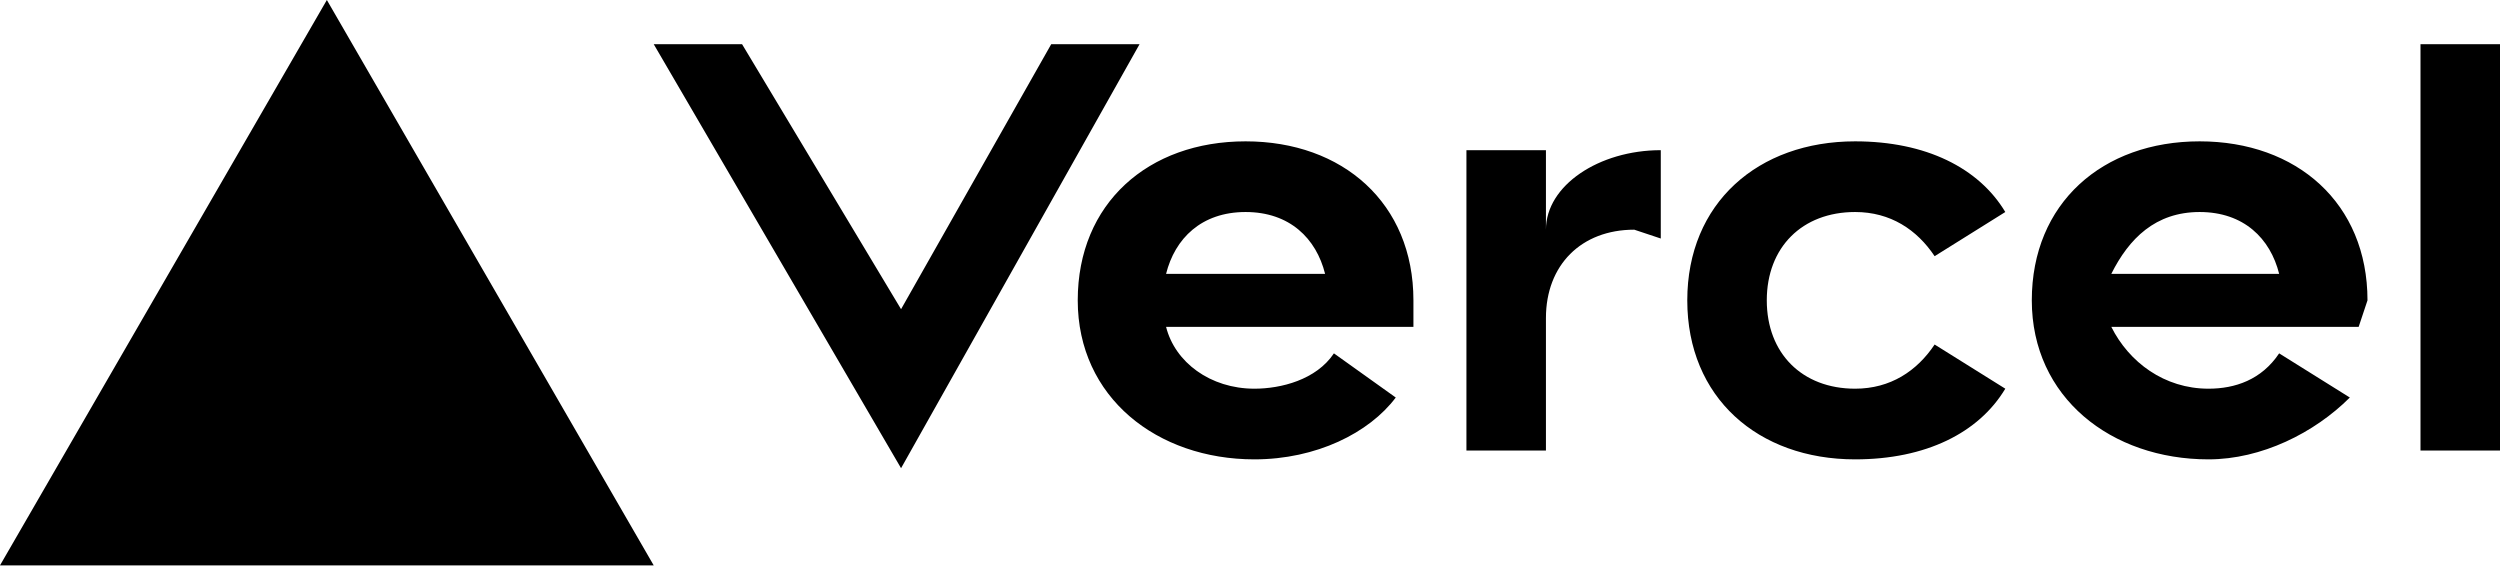
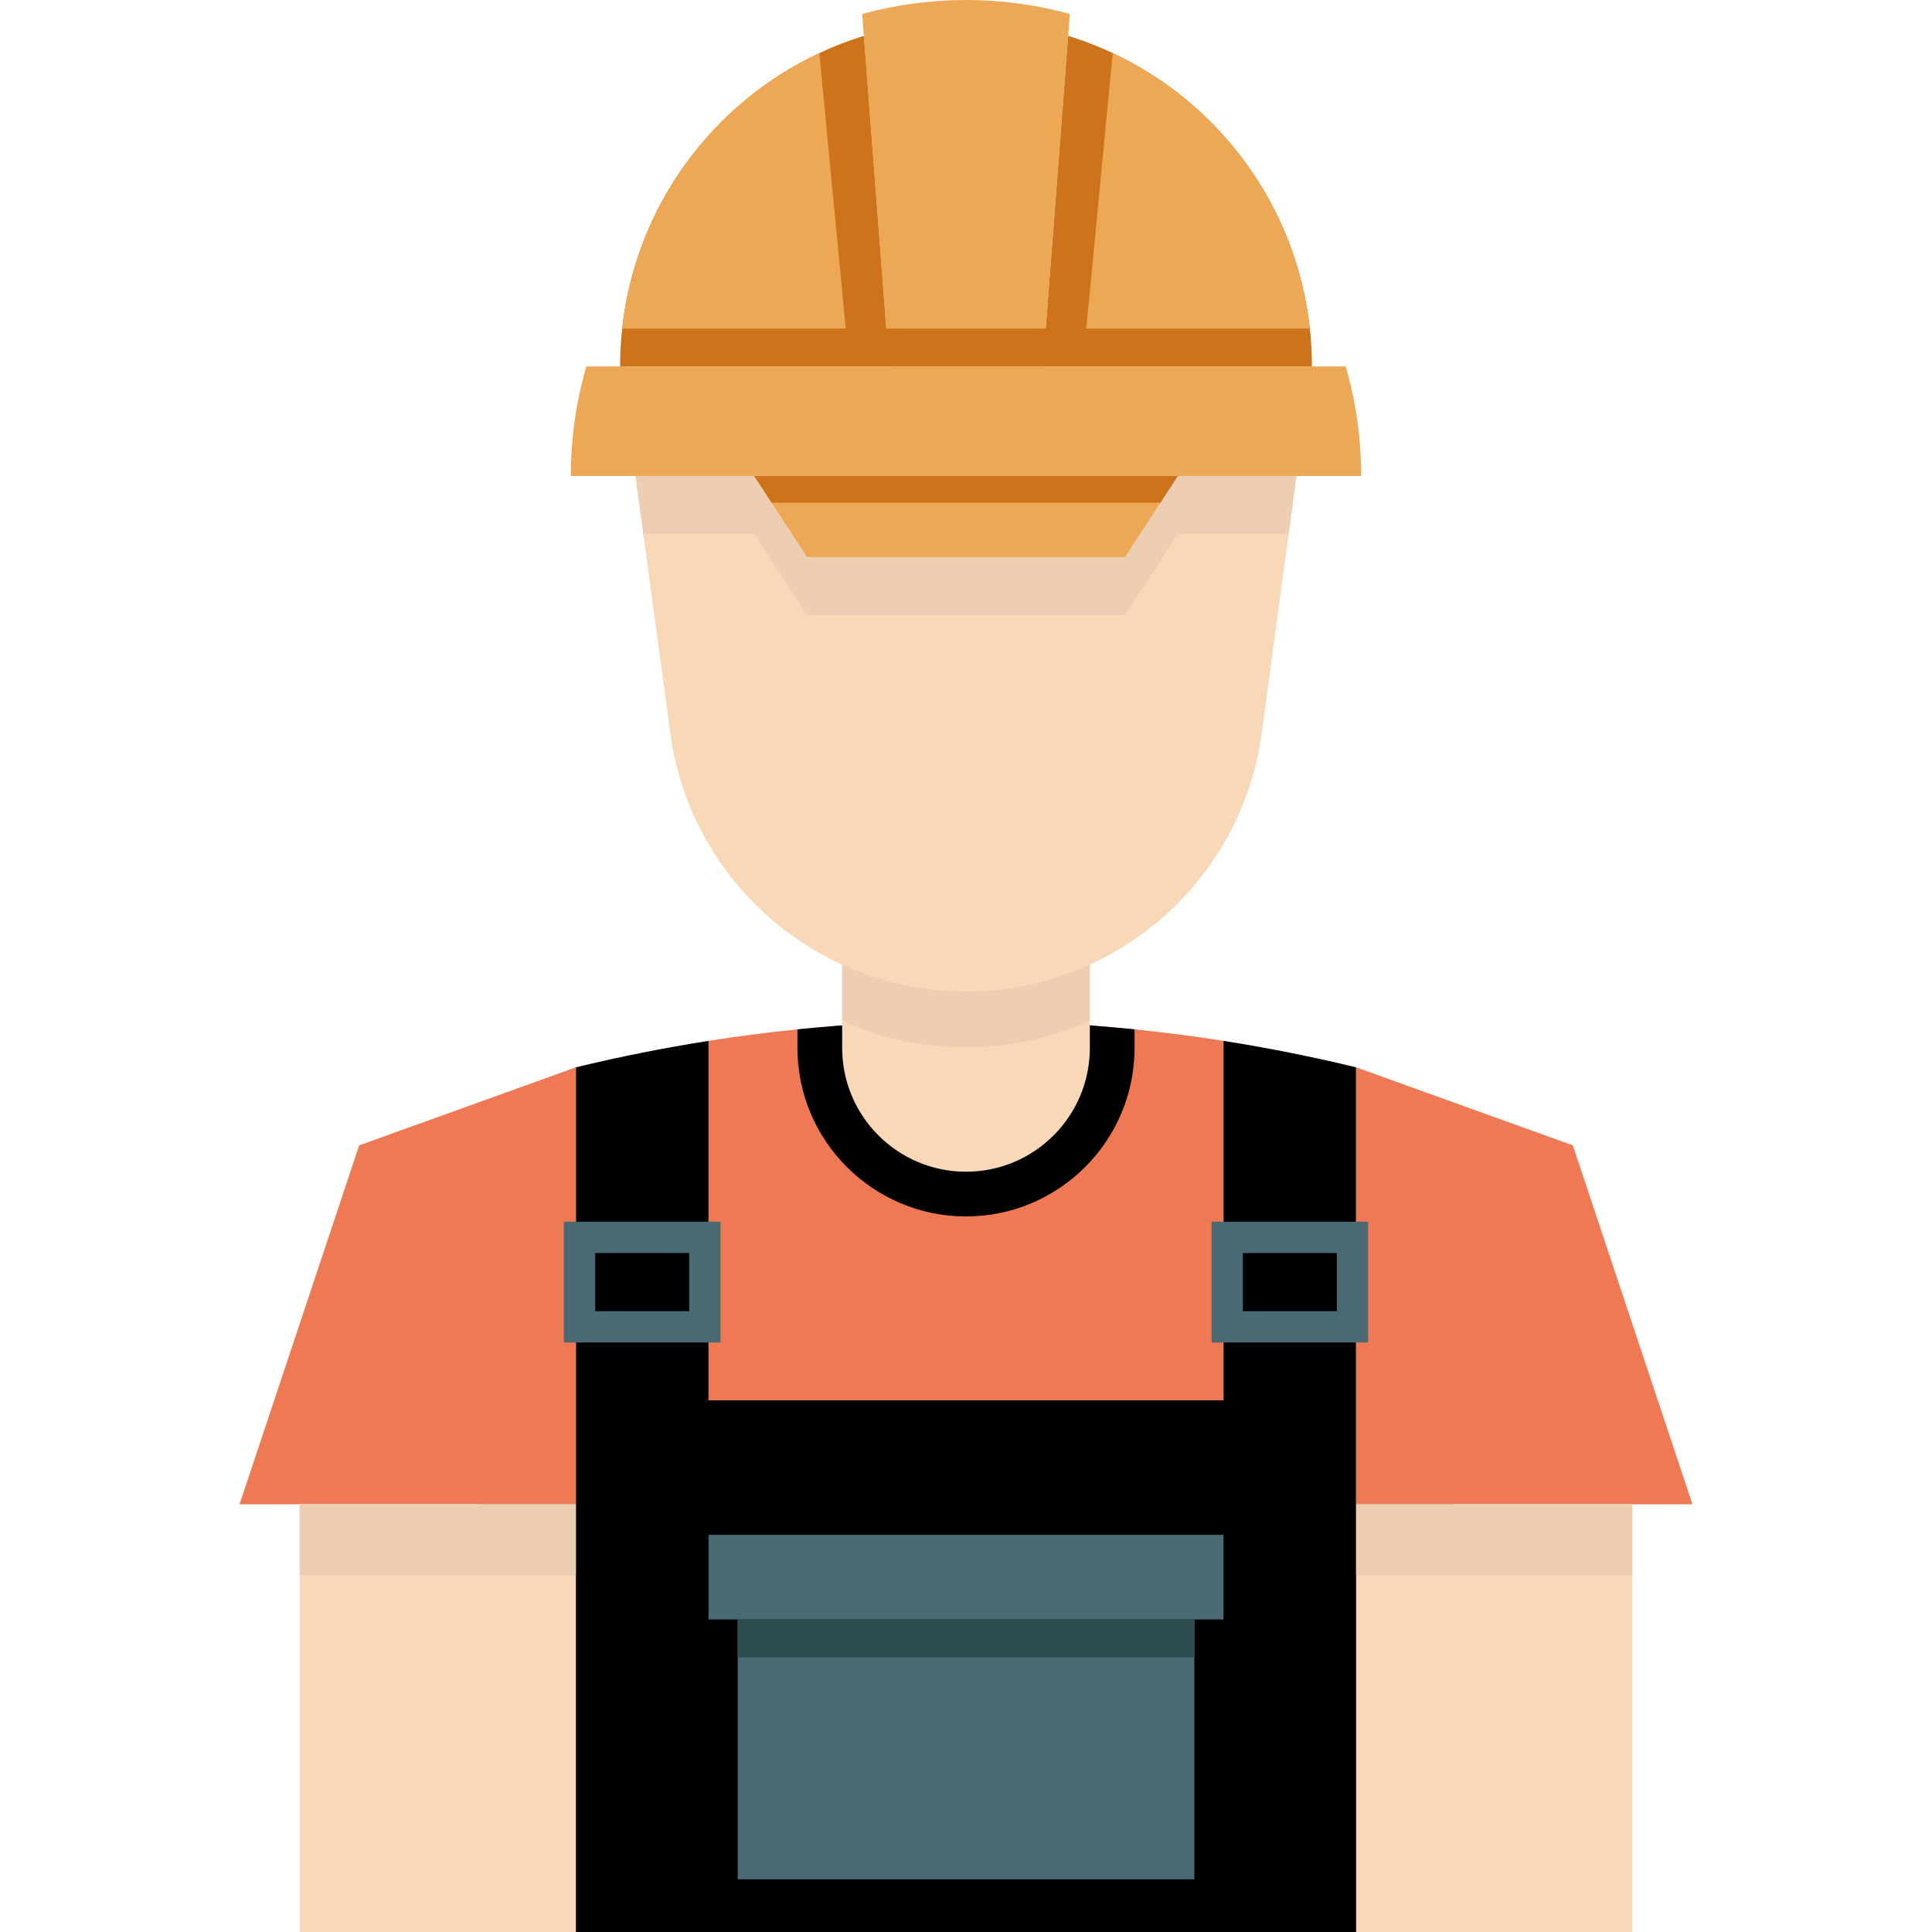
- <svg xmlns="http://www.w3.org/2000/svg" fill="none" viewBox="0 0 283 64">
-   <path fill="black" d="M141 16c-11 0-19 7-19 18s9 18 20 18c7 0 13-3 16-7l-7-5c-2 3-6 4-9 4-5 0-9-3-10-7h28v-3c0-11-8-18-19-18zm-9 15c1-4 4-7 9-7s8 3 9 7h-18zm117-15c-11 0-19 7-19 18s9 18 20 18c6 0 12-3 16-7l-8-5c-2 3-5 4-8 4-5 0-9-3-11-7h28l1-3c0-11-8-18-19-18zm-10 15c2-4 5-7 10-7s8 3 9 7h-19zm-39 3c0 6 4 10 10 10 4 0 7-2 9-5l8 5c-3 5-9 8-17 8-11 0-19-7-19-18s8-18 19-18c8 0 14 3 17 8l-8 5c-2-3-5-5-9-5-6 0-10 4-10 10zm83-29v46h-9V5h9zM37 0l37 64H0L37 0zm92 5-27 48L74 5h10l18 30 17-30h10zm59 12v10l-3-1c-6 0-10 4-10 10v15h-9V17h9v9c0-5 6-9 13-9z" />
+ <svg xmlns="http://www.w3.org/2000/svg" version="1.1" id="Capa_1" viewBox="0 0 431.891 431.891" xml:space="preserve" width="64px" height="64px" fill="#000000">
+   <g id="SVGRepo_#000000gCarrier" stroke-width="0" />
+   <g id="SVGRepo_tracerCarrier" stroke-linecap="round" stroke-linejoin="round" />
+   <g id="SVGRepo_iconCarrier">
+     <g>
+       <path style="fill:#EF7954;" d="M273.511,232.681v80.34h-115.12v-80.34c6.6-1.04,13.23-1.9,19.87-2.57 c25.06-2.57,50.31-2.57,75.37,0C260.271,230.781,266.901,231.641,273.511,232.681z" />
+       <path style="fill:#000000;" d="M303.155,336.274v-97.678c-9.818-2.377-19.704-4.352-29.644-5.915v80.34h-115.12v-80.34 c-9.941,1.563-19.834,3.538-29.654,5.915v97.678h-21.816v95.617h218.05v-95.617H303.155z" />
+       <path style="fill:#000000;" d="M253.631,230.111v4.13c0,20.78-16.9,37.69-37.68,37.69s-37.69-16.91-37.69-37.69v-4.13 C203.321,227.541,228.571,227.541,253.631,230.111z" />
+       <path style="fill:#F9D8B7;" d="M243.631,203.482v30.76c0,15.29-12.39,27.69-27.68,27.69s-27.69-12.4-27.69-27.69v-30.76H243.631z" />
+       <path style="fill:#EDCEB2;" d="M243.631,203.482v24.66c-8.46,3.87-17.85,6.01-27.67,6.01h-0.02c-9.83,0-19.22-2.14-27.68-6.02 v-24.65H243.631z" />
+       <path style="fill:#F9D8B7;" d="M289.821,106.411l-1.76,12.99l-6,44.44c-4.46,33.1-32.71,57.81-66.1,57.81h-0.02 c-33.39,0-61.65-24.71-66.11-57.81l-6-44.44l-1.75-12.99H289.821z" />
+       <path style="fill:#EDCEB2;" d="M142.081,106.411l1.75,12.99h24.76l3.9,5.97l7.94,12.16h71.04l7.94-12.16l3.89-5.97h24.76 l1.76-12.99H142.081z" />
+       <g>
+         <path style="fill:#EDA856;" d="M304.286,106.406H127.611c0-8.502,1.205-16.723,3.46-24.496h169.756 C303.081,89.684,304.286,97.905,304.286,106.406z" />
+         <path style="fill:#EDA856;" d="M238.776,8.1l-5.651,73.811H198.78L193.124,8.1l-0.381-4.973C200.132,1.093,207.913,0,215.95,0 s15.819,1.093,23.207,3.127L238.776,8.1z" />
+         <polygon style="fill:#EDA856;" points="263.306,106.406 259.409,112.375 251.468,124.531 180.429,124.531 172.488,112.375 168.591,106.406 " />
+         <g>
+           <path style="fill:#CC731B;" d="M198.78,81.909h34.346l0,0.001h60.148c0-2.859-0.155-5.685-0.46-8.464 c-2.972-27.33-20.189-50.382-44.065-61.579c-3.089-1.453-6.291-2.704-9.59-3.738L238.776,8.1l-5.003,65.348h-35.642L193.124,8.1 l-0.381,0.029c-3.299,1.034-6.501,2.286-9.59,3.738c-23.881,11.197-41.097,34.249-44.069,61.579 c-0.306,2.779-0.46,5.605-0.46,8.464h60.156L198.78,81.909z" />
+           <polygon style="fill:#CC731B;" points="172.488,112.375 259.409,112.375 263.306,106.406 168.591,106.406 " />
+         </g>
+         <g>
+           <path style="fill:#EDA856;" d="M183.154,11.867l5.908,61.579h-49.978C142.056,46.116,159.273,23.064,183.154,11.867z" />
+           <path style="fill:#EDA856;" d="M292.812,73.446h-49.974l5.908-61.579C272.624,23.064,289.84,46.116,292.812,73.446z" />
+         </g>
+       </g>
+       <polyline style="fill:#EF7954;" points="128.736,238.596 80.293,256.042 53.549,336.274 128.736,336.274 " />
+       <polyline style="fill:#EF7954;" points="303.155,238.596 351.598,256.042 378.343,336.274 303.155,336.274 " />
+       <rect x="66.991" y="336.274" style="fill:#F9D8B7;" width="61.746" height="95.617" />
+       <rect x="303.155" y="336.274" style="fill:#F9D8B7;" width="61.746" height="95.617" />
+       <rect x="158.391" y="343.111" style="fill:#496A72;" width="115.12" height="18.91" />
+       <rect x="164.911" y="362.021" style="fill:#496A72;" width="102.08" height="58.09" />
+       <rect x="164.911" y="362.021" style="fill:#2D4C51;" width="102.08" height="8.5" />
+       <rect x="126.064" y="273.111" style="fill:#496A72;" width="35" height="27" />
+       <rect x="133.064" y="280.111" style="fill:#000000;" width="21" height="13" />
+       <rect x="270.838" y="273.111" style="fill:#496A72;" width="35" height="27" />
+       <rect x="277.838" y="280.111" style="fill:#000000;" width="21" height="13" />
+       <rect x="66.991" y="336.274" style="fill:#EDCEB2;" width="61.746" height="15.837" />
+       <rect x="303.155" y="336.274" style="fill:#EDCEB2;" width="61.746" height="15.837" />
+     </g>
+   </g>
</svg>
